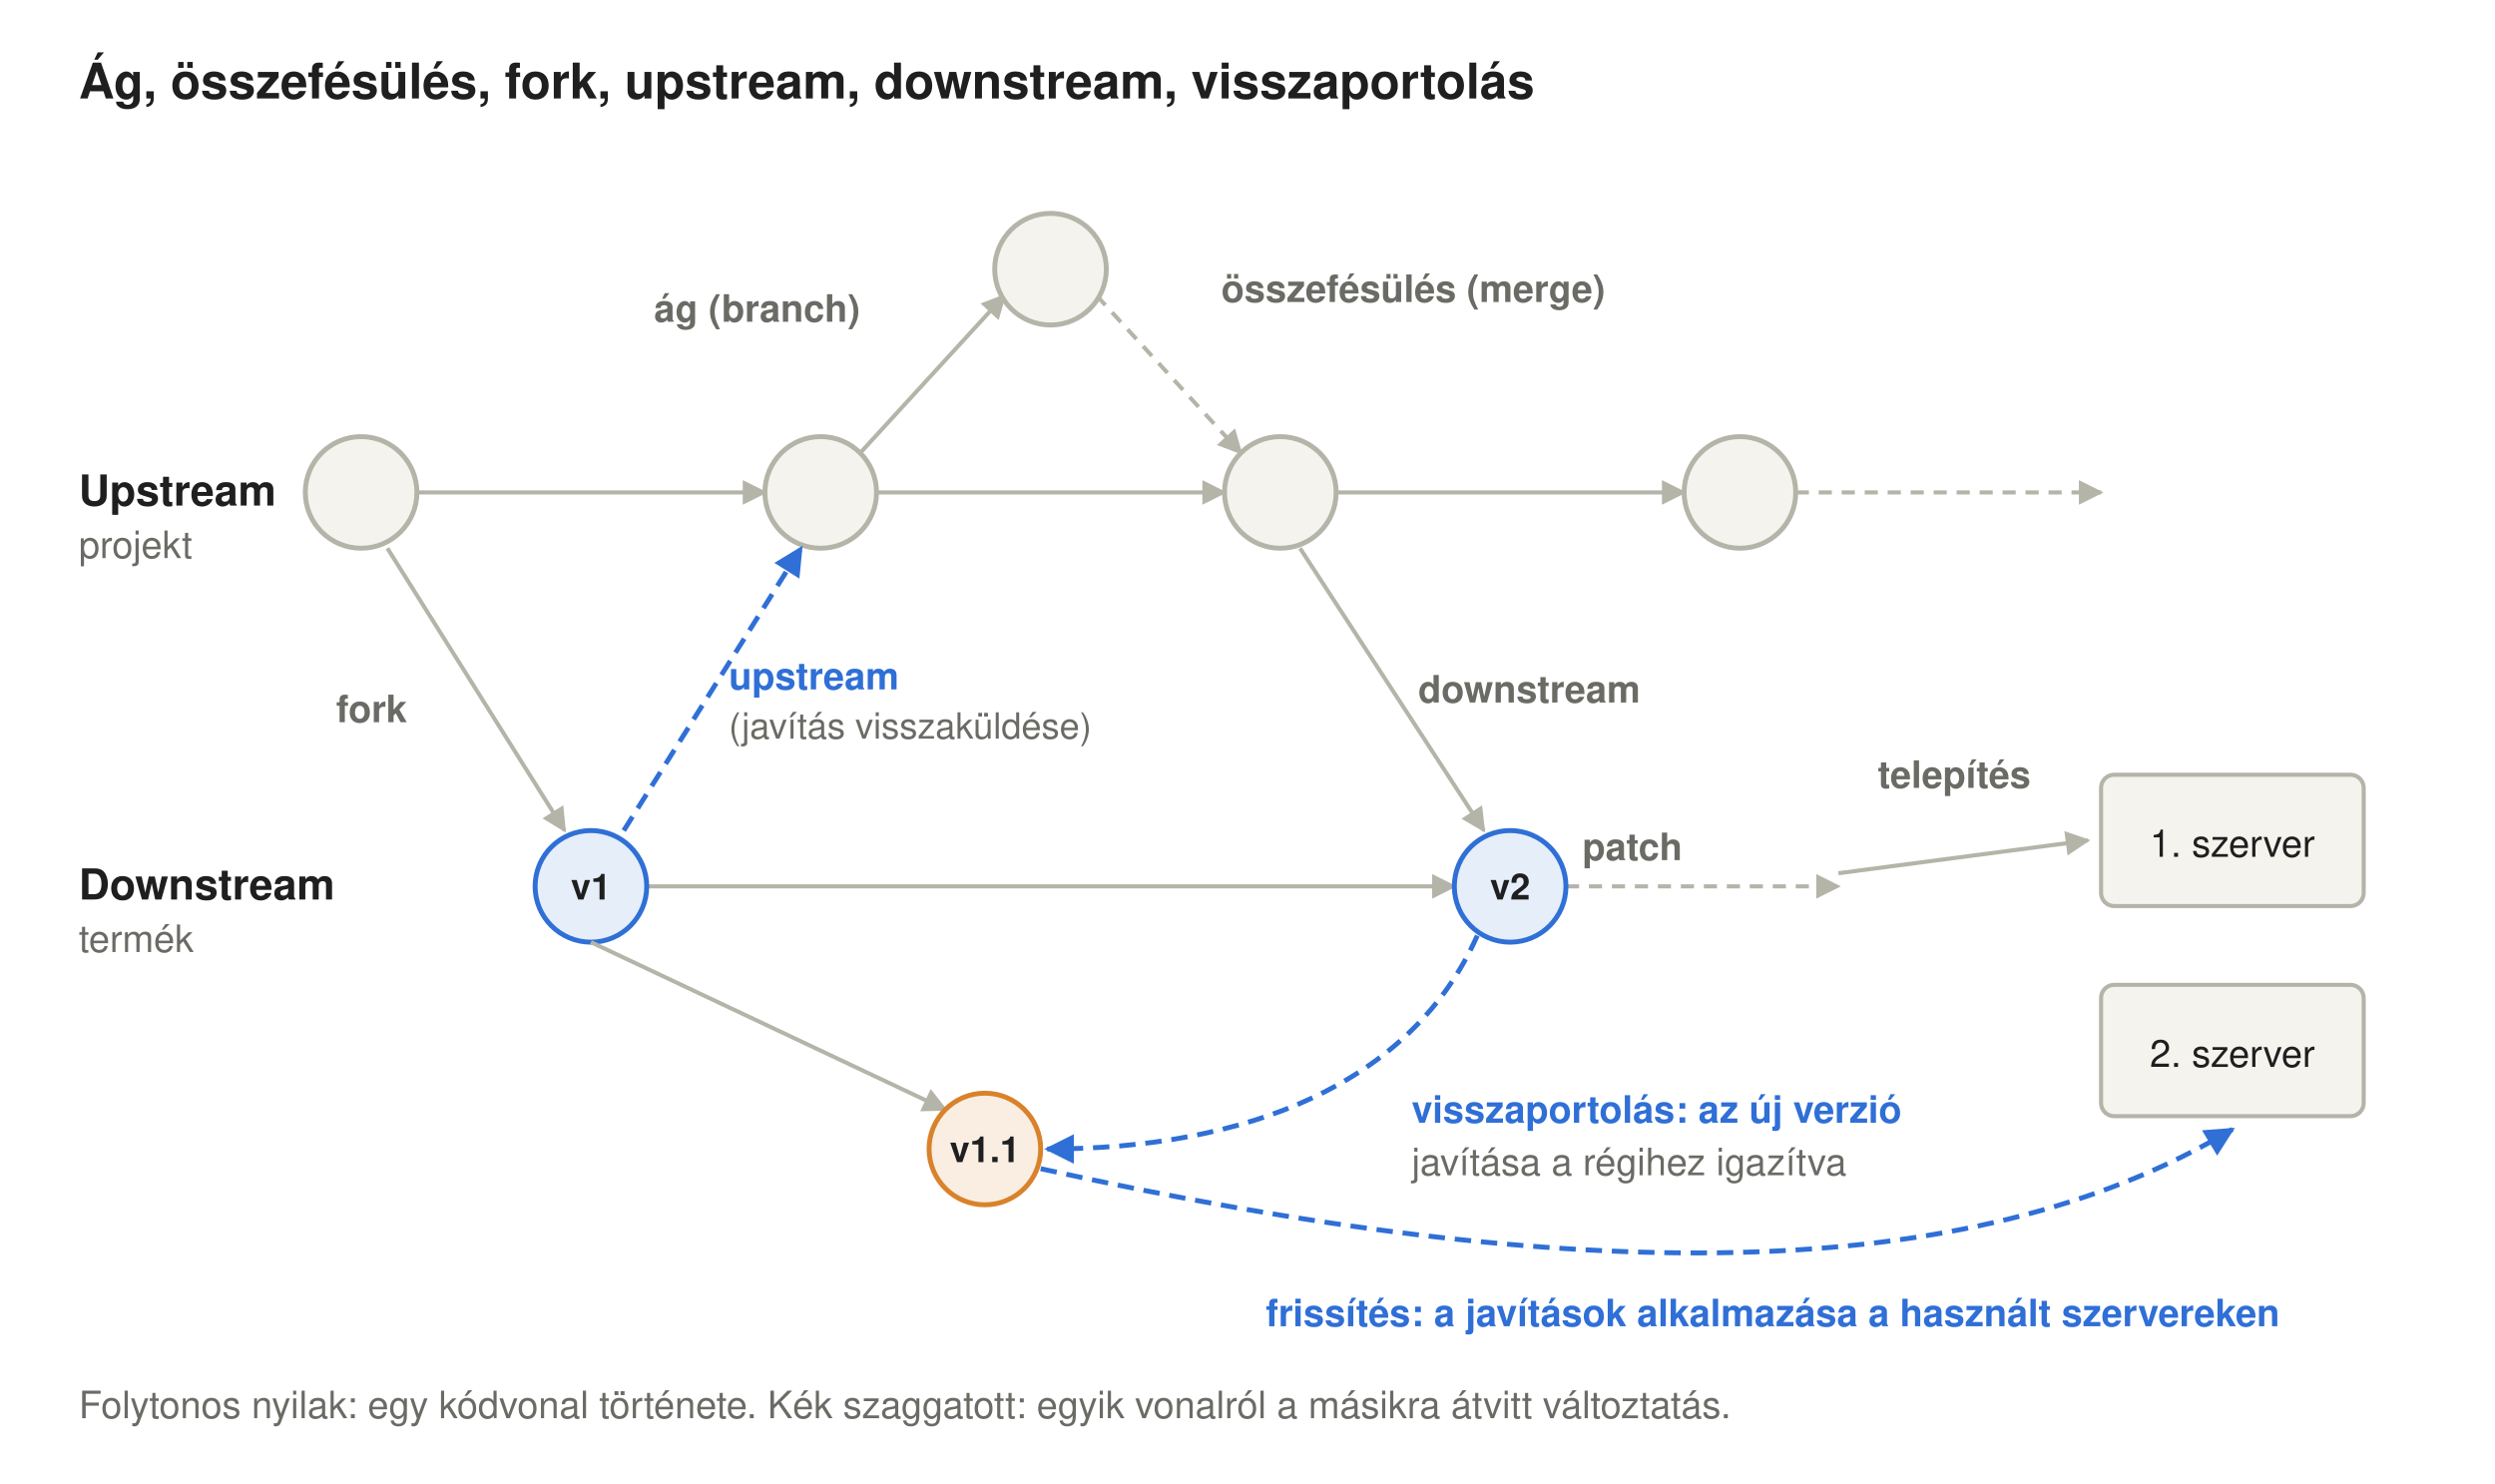
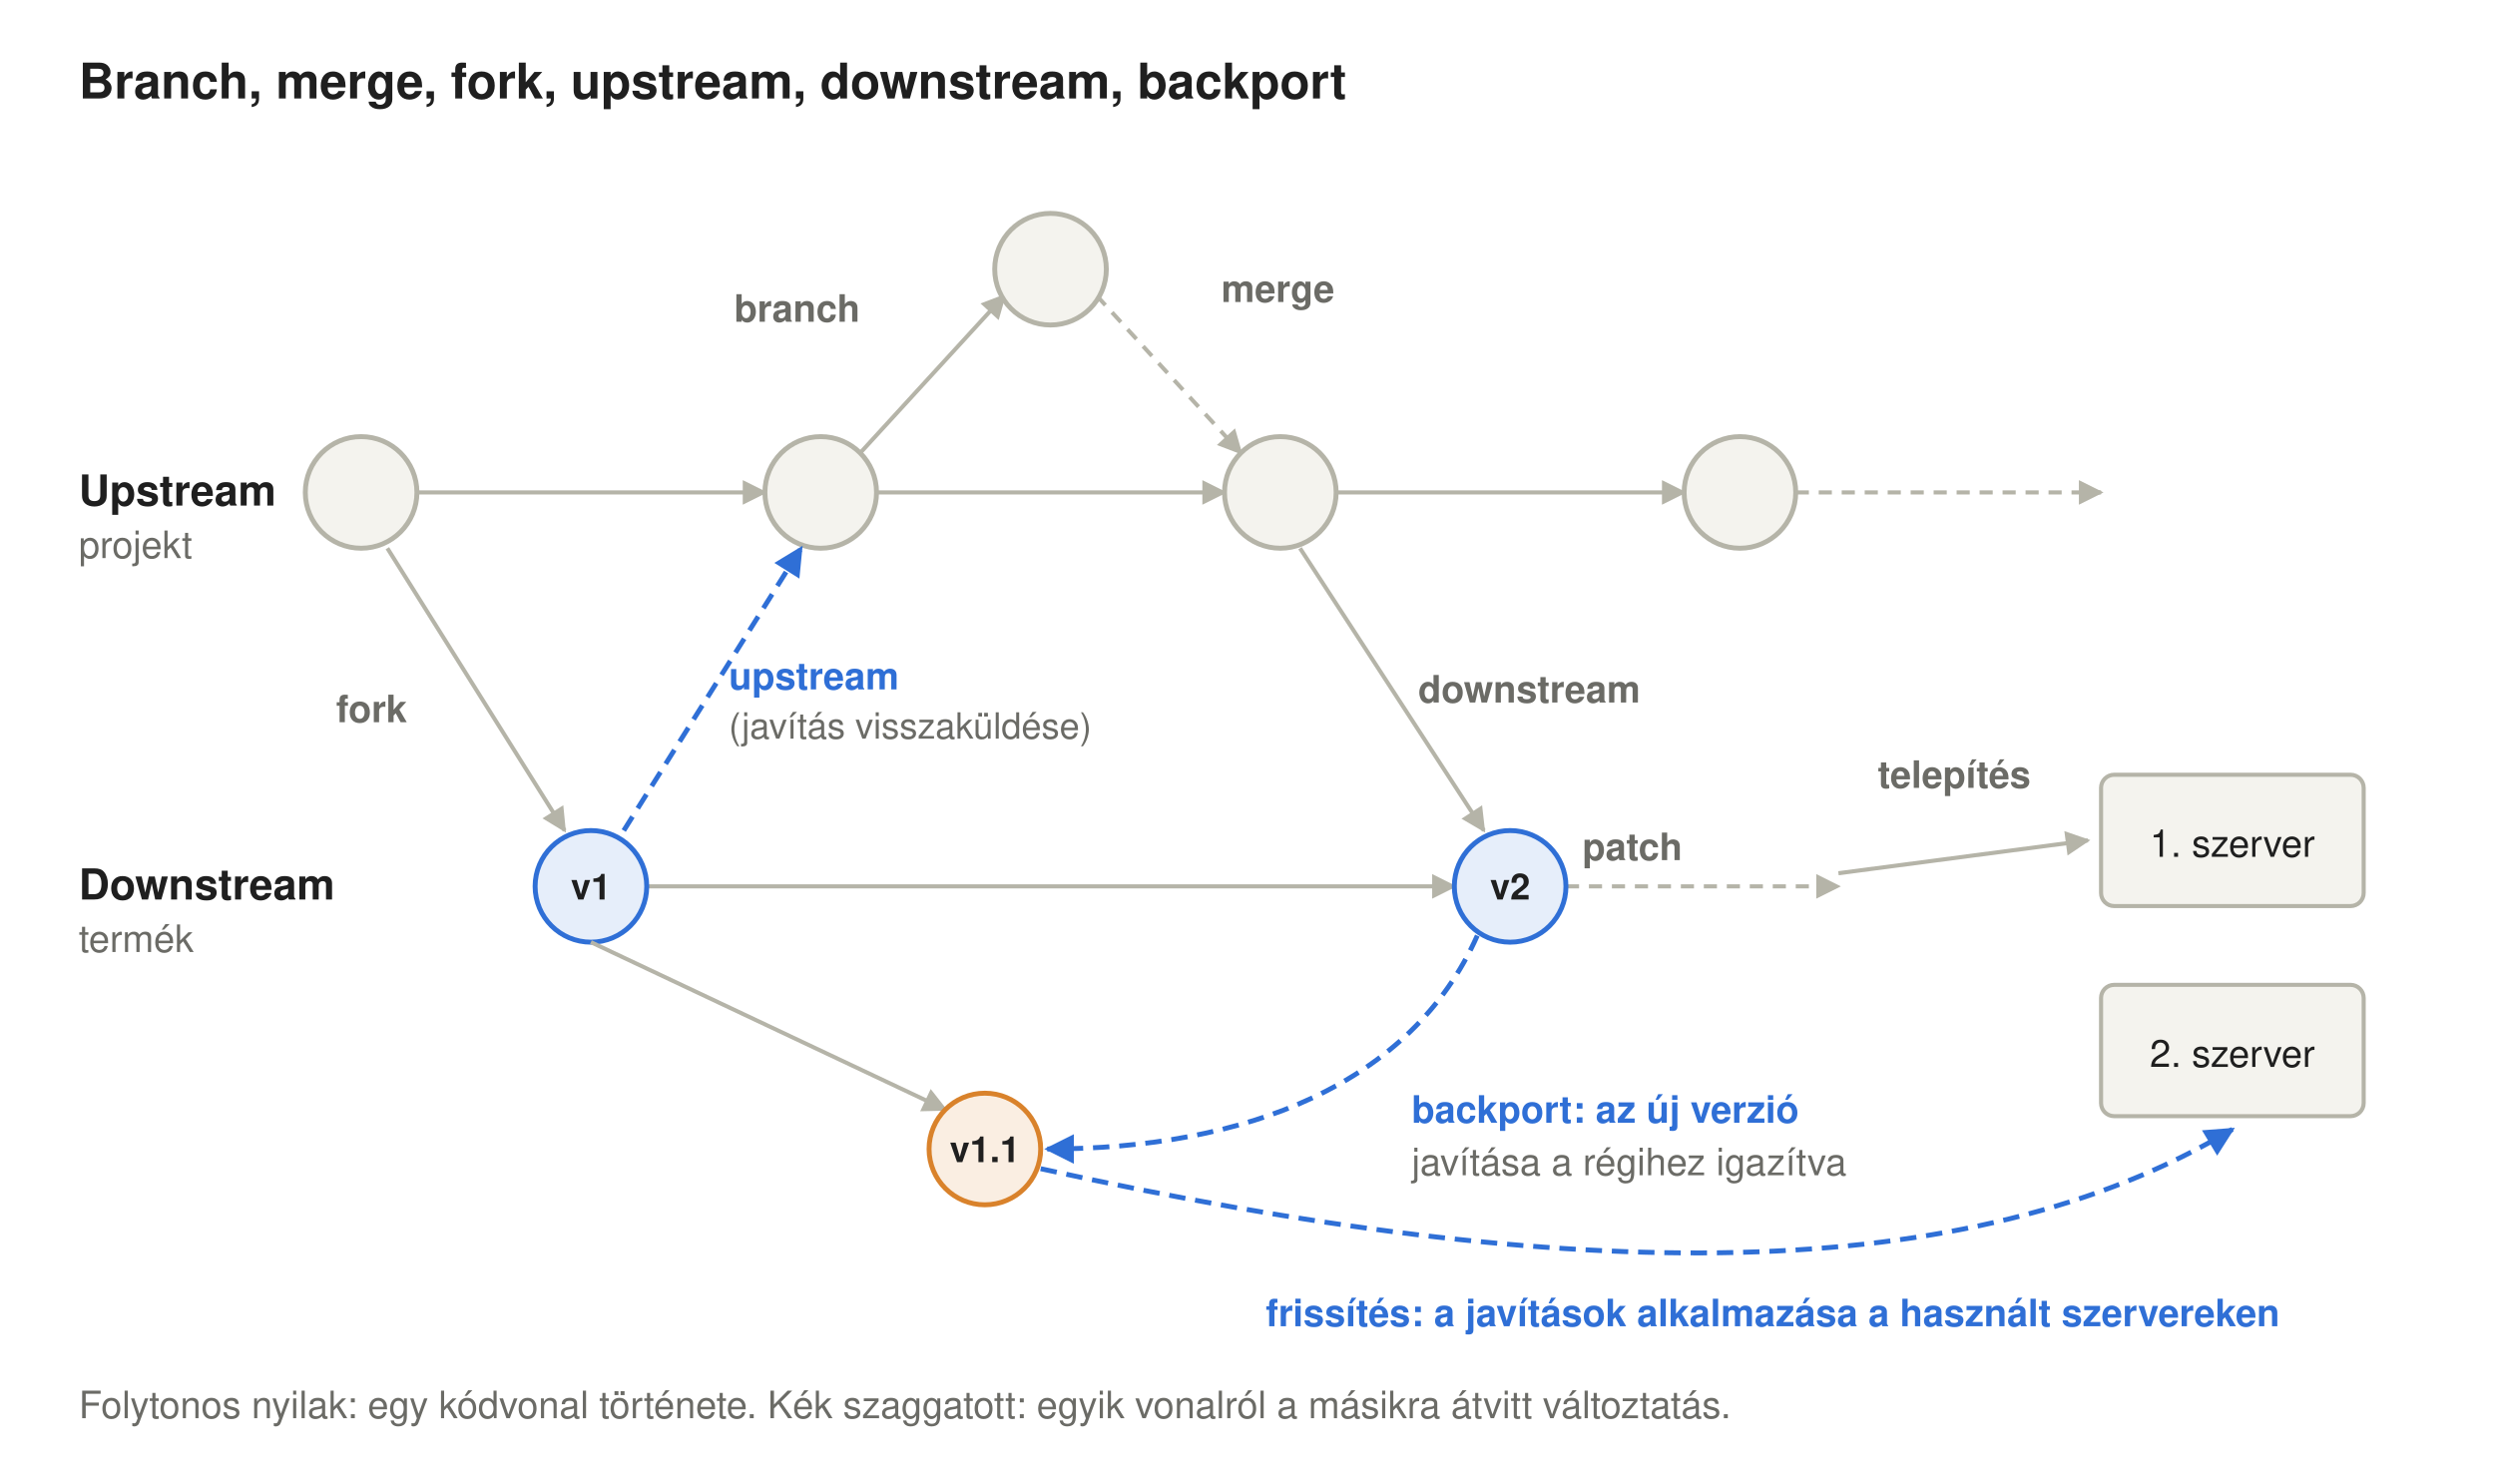
- <svg xmlns="http://www.w3.org/2000/svg" viewBox="0 0 760 452" width="760" height="452" role="img" aria-label="Ág, összefésülés, fork, upstream, downstream, visszaportolás">
+ <svg xmlns="http://www.w3.org/2000/svg" viewBox="0 0 760 452" width="760" height="452" role="img" aria-label="Branch, merge, fork, upstream, downstream, backport">
  <style>
  .ink{fill:#1f1f1f}.quiet{fill:#6b6b66}.edge{stroke:#b5b4a8}.edgef{fill:#b5b4a8}
  .grid{stroke:#e3e2da}.acc{stroke:#2f6fd6}.accf{fill:#2f6fd6;fill-opacity:.12}.acct{fill:#2f6fd6}
  .c2{fill:#d9822b}.c2s{stroke:#d9822b}.c2f{fill:#d9822b;fill-opacity:.14}.tint{fill:#f4f3ee}
  .bad{fill:#c8372d}.bads{stroke:#c8372d}.badf{fill:#c8372d;fill-opacity:.14}
  text{font-family:-apple-system,BlinkMacSystemFont,'Segoe UI',Helvetica,Arial,sans-serif}
  @media (prefers-color-scheme: dark){
    .ink{fill:#e8e8e3}.quiet{fill:#a3a39c}.edge{stroke:#6f6e66}.edgef{fill:#6f6e66}
    .grid{stroke:#3a3a35}.acc{stroke:#5b93ef}.accf{fill:#5b93ef;fill-opacity:.18}.acct{fill:#7aa9f5}
    .c2{fill:#eb9a4b}.c2s{stroke:#eb9a4b}.c2f{fill:#eb9a4b;fill-opacity:.2}.tint{fill:#22221f}
    .bad{fill:#ff7b70}.bads{stroke:#ff7b70}.badf{fill:#ff7b70;fill-opacity:.2}
  }
</style>
  <defs>
    <marker id="vb" viewBox="0 0 10 10" refX="9" refY="5" markerWidth="6" markerHeight="6" orient="auto-start-reverse">
      <path d="M0 0L10 5L0 10z" class="edgef" />
    </marker>
    <marker id="vba" viewBox="0 0 10 10" refX="9" refY="5" markerWidth="6" markerHeight="6" orient="auto-start-reverse">
      <path d="M0 0L10 5L0 10z" class="acct" />
    </marker>
  </defs>
-   <text x="24" y="30" font-size="15" font-weight="600" class="ink" text-anchor="start">Ág, összefésülés, fork, upstream, downstream, visszaportolás</text>
+   <text x="24" y="30" font-size="15" font-weight="600" class="ink" text-anchor="start">Branch, merge, fork, upstream, downstream, backport</text>
  <text x="24" y="154" font-size="13" font-weight="600" class="ink" text-anchor="start">Upstream</text>
  <text x="24" y="170" font-size="11.5" font-weight="400" class="quiet" text-anchor="start">projekt</text>
  <path d="M127 150H233" fill="none" class="edge" stroke-width="1.25" marker-end="url(#vb)" />
  <path d="M267 150H373" fill="none" class="edge" stroke-width="1.25" marker-end="url(#vb)" />
  <path d="M407 150H513" fill="none" class="edge" stroke-width="1.25" marker-end="url(#vb)" />
  <path d="M547 150H640" fill="none" class="edge" stroke-width="1.25" marker-end="url(#vb)" stroke-dasharray="4 3" />
  <path d="M262 138L306 90" fill="none" class="edge" stroke-width="1.25" marker-end="url(#vb)" />
  <path d="M334 90L378 138" fill="none" class="edge" stroke-width="1.25" marker-end="url(#vb)" stroke-dasharray="4 3" />
-   <text x="262" y="98" font-size="11.5" font-weight="600" class="quiet" text-anchor="end">ág (branch)</text>
-   <text x="372" y="92" font-size="11.5" font-weight="600" class="quiet" text-anchor="start">összefésülés (merge)</text>
+   <text x="262" y="98" font-size="11.5" font-weight="600" class="quiet" text-anchor="end">branch</text>
+   <text x="372" y="92" font-size="11.5" font-weight="600" class="quiet" text-anchor="start">merge</text>
  <circle cx="110" cy="150" r="17" class="tint" />
  <circle cx="110" cy="150" r="17" fill="none" class="edge" stroke-width="1.5" />
  <circle cx="250" cy="150" r="17" class="tint" />
  <circle cx="250" cy="150" r="17" fill="none" class="edge" stroke-width="1.5" />
  <circle cx="390" cy="150" r="17" class="tint" />
  <circle cx="390" cy="150" r="17" fill="none" class="edge" stroke-width="1.5" />
  <circle cx="530" cy="150" r="17" class="tint" />
  <circle cx="530" cy="150" r="17" fill="none" class="edge" stroke-width="1.5" />
  <circle cx="320" cy="82" r="17" class="tint" />
  <circle cx="320" cy="82" r="17" fill="none" class="edge" stroke-width="1.5" />
  <text x="24" y="274" font-size="13" font-weight="600" class="ink" text-anchor="start">Downstream</text>
  <text x="24" y="290" font-size="11.5" font-weight="400" class="quiet" text-anchor="start">termék</text>
  <path d="M118 167L172 253" fill="none" class="edge" stroke-width="1.25" marker-end="url(#vb)" />
  <text x="124" y="220" font-size="11.5" font-weight="600" class="quiet" text-anchor="end">fork</text>
  <path d="M197 270H443" fill="none" class="edge" stroke-width="1.25" marker-end="url(#vb)" />
  <path d="M477 270H560" fill="none" class="edge" stroke-width="1.25" marker-end="url(#vb)" stroke-dasharray="4 3" />
  <path d="M396 167L452 253" fill="none" class="edge" stroke-width="1.25" marker-end="url(#vb)" />
  <text x="432" y="214" font-size="11.5" font-weight="600" class="quiet" text-anchor="start">downstream</text>
  <path d="M190 253L244 167" fill="none" class="acc" stroke-width="1.5" marker-end="url(#vba)" stroke-dasharray="5 3" />
  <text x="222" y="210" font-size="11.5" font-weight="600" class="acct" text-anchor="start">upstream</text>
  <text x="222" y="225" font-size="11" font-weight="400" class="quiet" text-anchor="start">(javítás visszaküldése)</text>
  <circle cx="180" cy="270" r="17" class="accf" />
  <circle cx="180" cy="270" r="17" fill="none" class="acc" stroke-width="1.5" />
  <text x="180" y="274" font-size="11" font-weight="600" class="ink" text-anchor="middle">v1</text>
  <circle cx="460" cy="270" r="17" class="accf" />
  <circle cx="460" cy="270" r="17" fill="none" class="acc" stroke-width="1.5" />
  <text x="460" y="274" font-size="11" font-weight="600" class="ink" text-anchor="middle">v2</text>
  <path d="M180 287L288 338" fill="none" class="edge" stroke-width="1.25" marker-end="url(#vb)" />
  <circle cx="300" cy="350" r="17" class="c2f" />
  <circle cx="300" cy="350" r="17" fill="none" class="c2s" stroke-width="1.5" />
  <text x="300" y="354" font-size="11" font-weight="600" class="ink" text-anchor="middle">v1.1</text>
  <path d="M450 285C430 330 380 350 319 350" fill="none" class="acc" stroke-width="1.5" marker-end="url(#vba)" stroke-dasharray="5 3" />
-   <text x="430" y="342" font-size="11.5" font-weight="600" class="acct" text-anchor="start">visszaportolás: az új verzió</text>
+   <text x="430" y="342" font-size="11.5" font-weight="600" class="acct" text-anchor="start">backport: az új verzió</text>
  <text x="430" y="358" font-size="11.5" font-weight="400" class="quiet" text-anchor="start">javítása a régihez igazítva</text>
  <text x="482" y="262" font-size="11.5" font-weight="600" class="quiet" text-anchor="start">patch</text>
  <rect x="640" y="236" width="80" height="40" rx="4" class="tint" />
  <rect x="640" y="236" width="80" height="40" rx="4" fill="none" class="edge" stroke-width="1.25" />
  <text x="680" y="261" font-size="11.5" font-weight="400" class="ink" text-anchor="middle">1. szerver</text>
  <rect x="640" y="300" width="80" height="40" rx="4" class="tint" />
  <rect x="640" y="300" width="80" height="40" rx="4" fill="none" class="edge" stroke-width="1.25" />
  <text x="680" y="325" font-size="11.5" font-weight="400" class="ink" text-anchor="middle">2. szerver</text>
  <path d="M560 266L636 256" fill="none" class="edge" stroke-width="1.25" marker-end="url(#vb)" />
  <text x="572" y="240" font-size="11.5" font-weight="600" class="quiet" text-anchor="start">telepítés</text>
  <path d="M317 356C480 392 600 392 680 344" fill="none" class="acc" stroke-width="1.5" marker-end="url(#vba)" stroke-dasharray="5 3" />
  <text x="540" y="404" font-size="11.5" font-weight="600" class="acct" text-anchor="middle">frissítés: a javítások alkalmazása a használt szervereken</text>
  <text x="24" y="432" font-size="11.5" font-weight="400" class="quiet" text-anchor="start">Folytonos nyilak: egy kódvonal története. Kék szaggatott: egyik vonalról a másikra átvitt változtatás.</text>
</svg>
